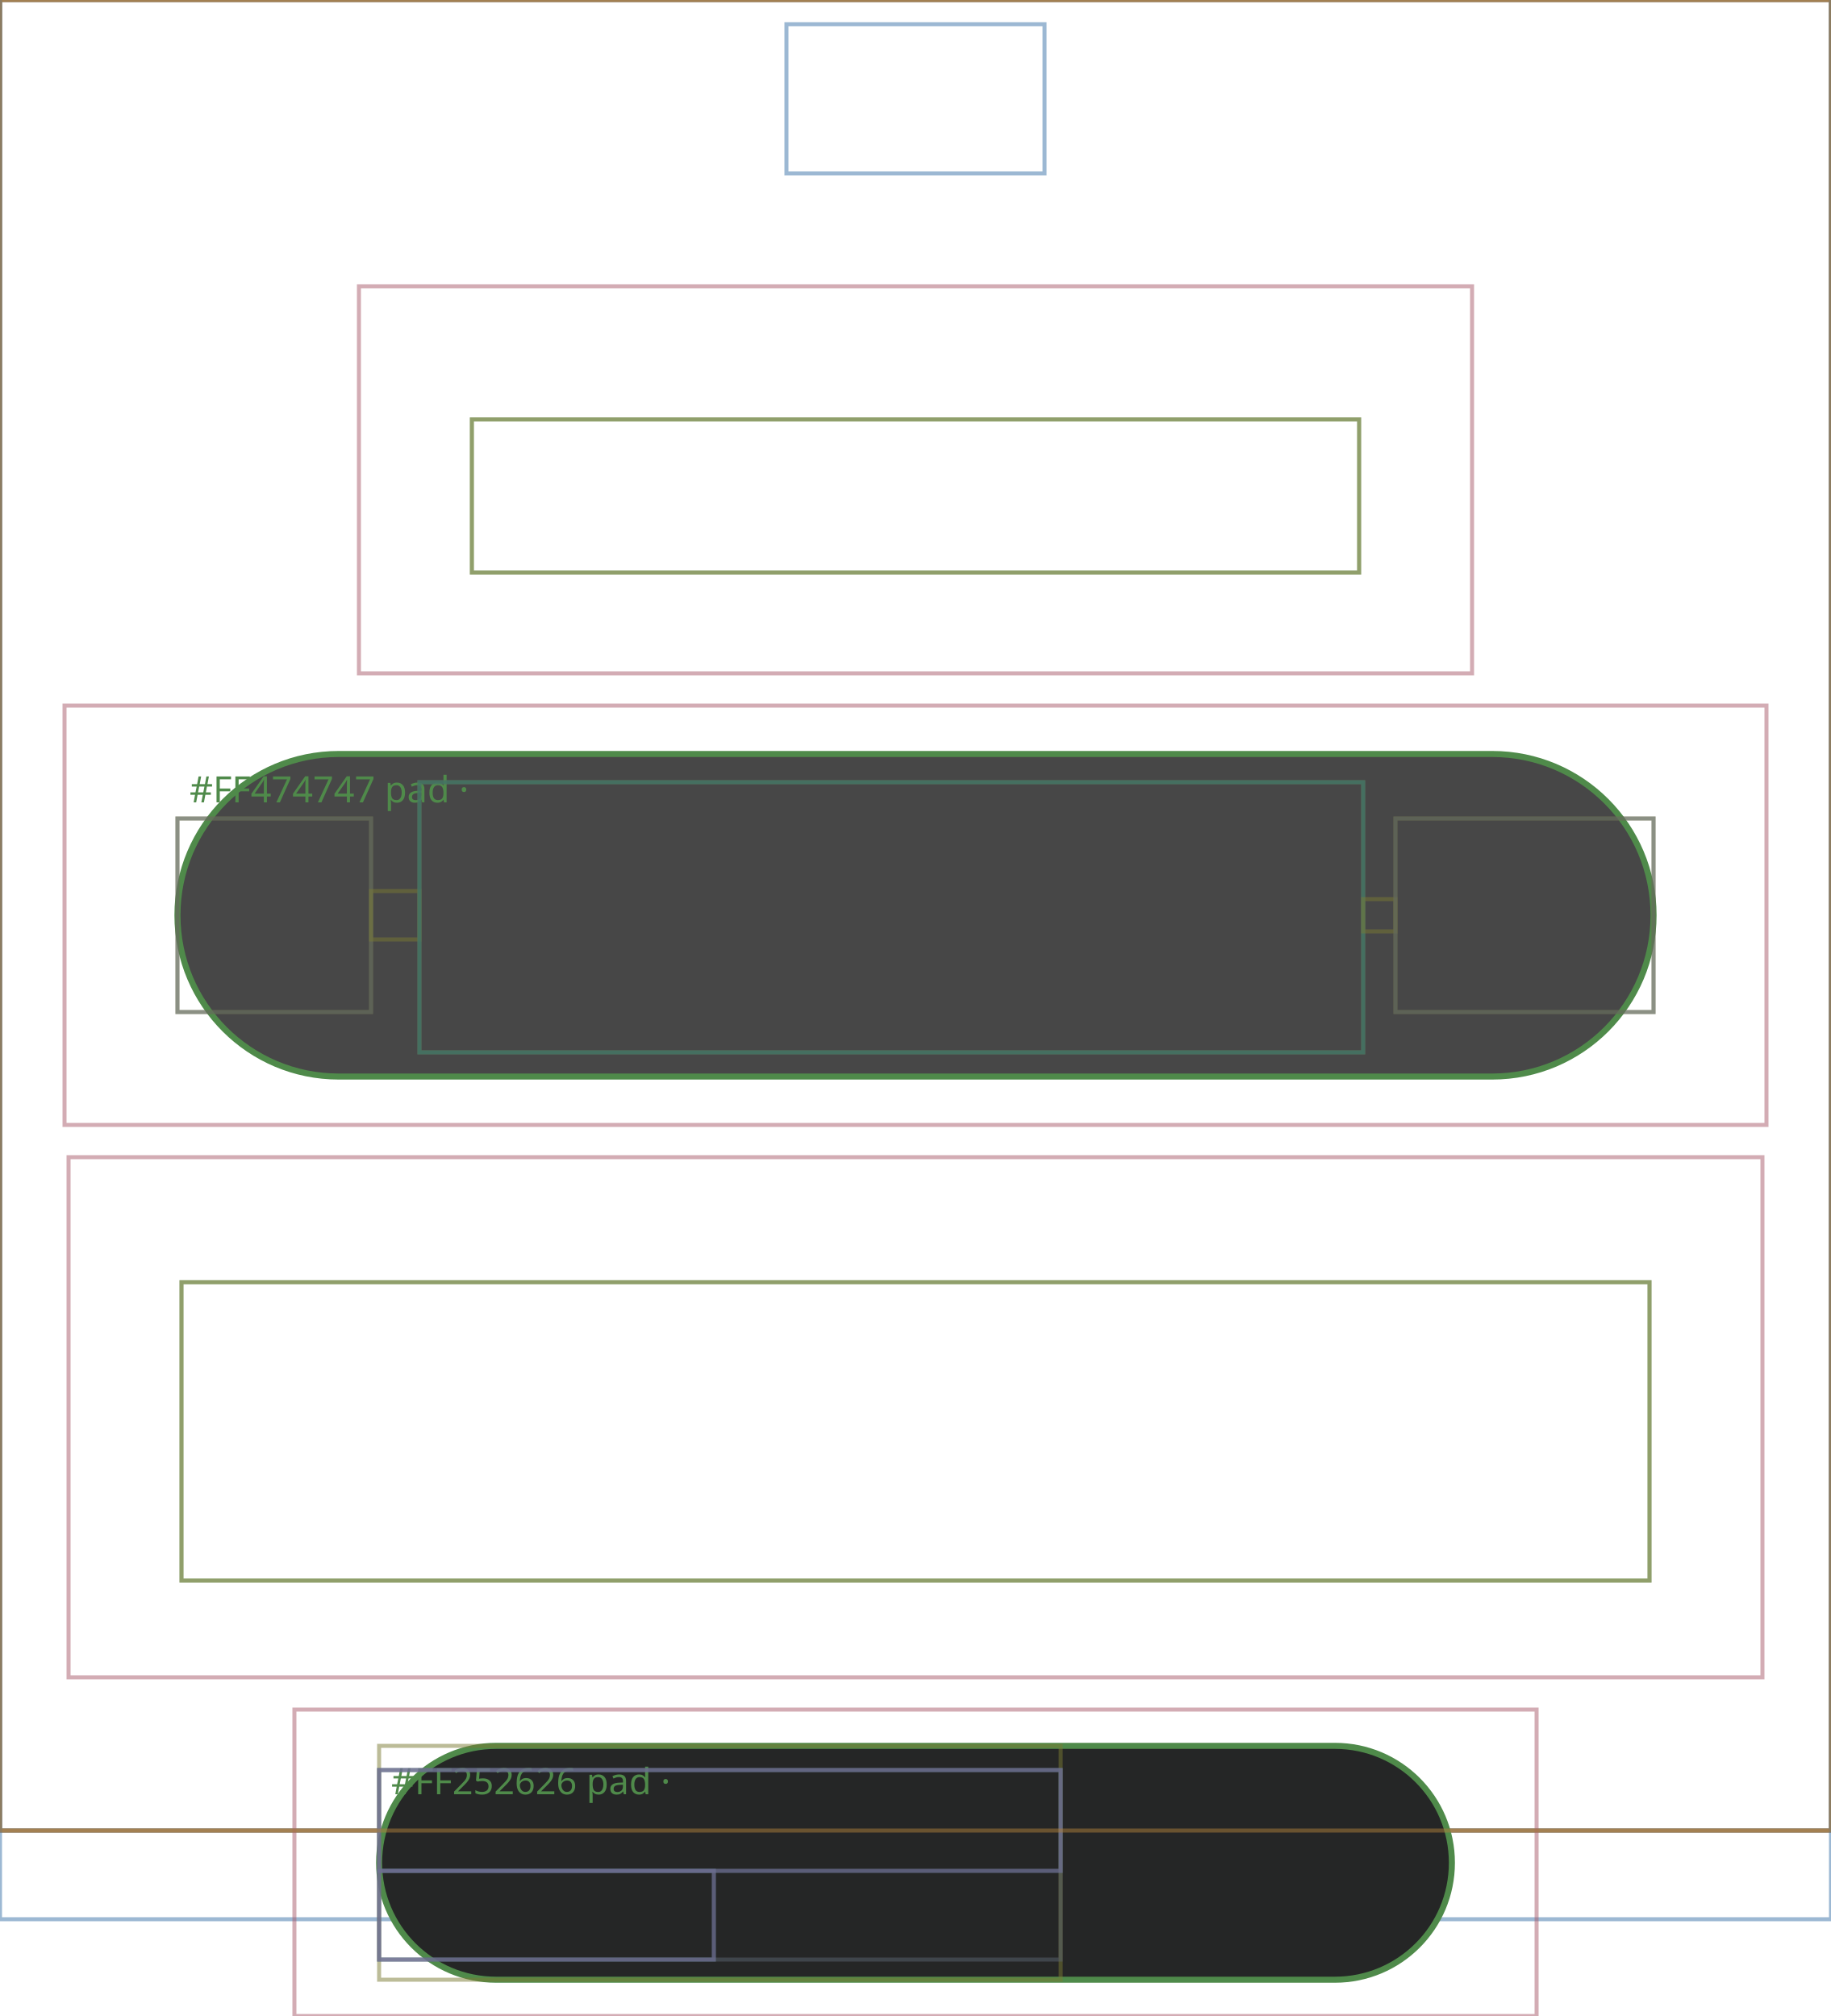
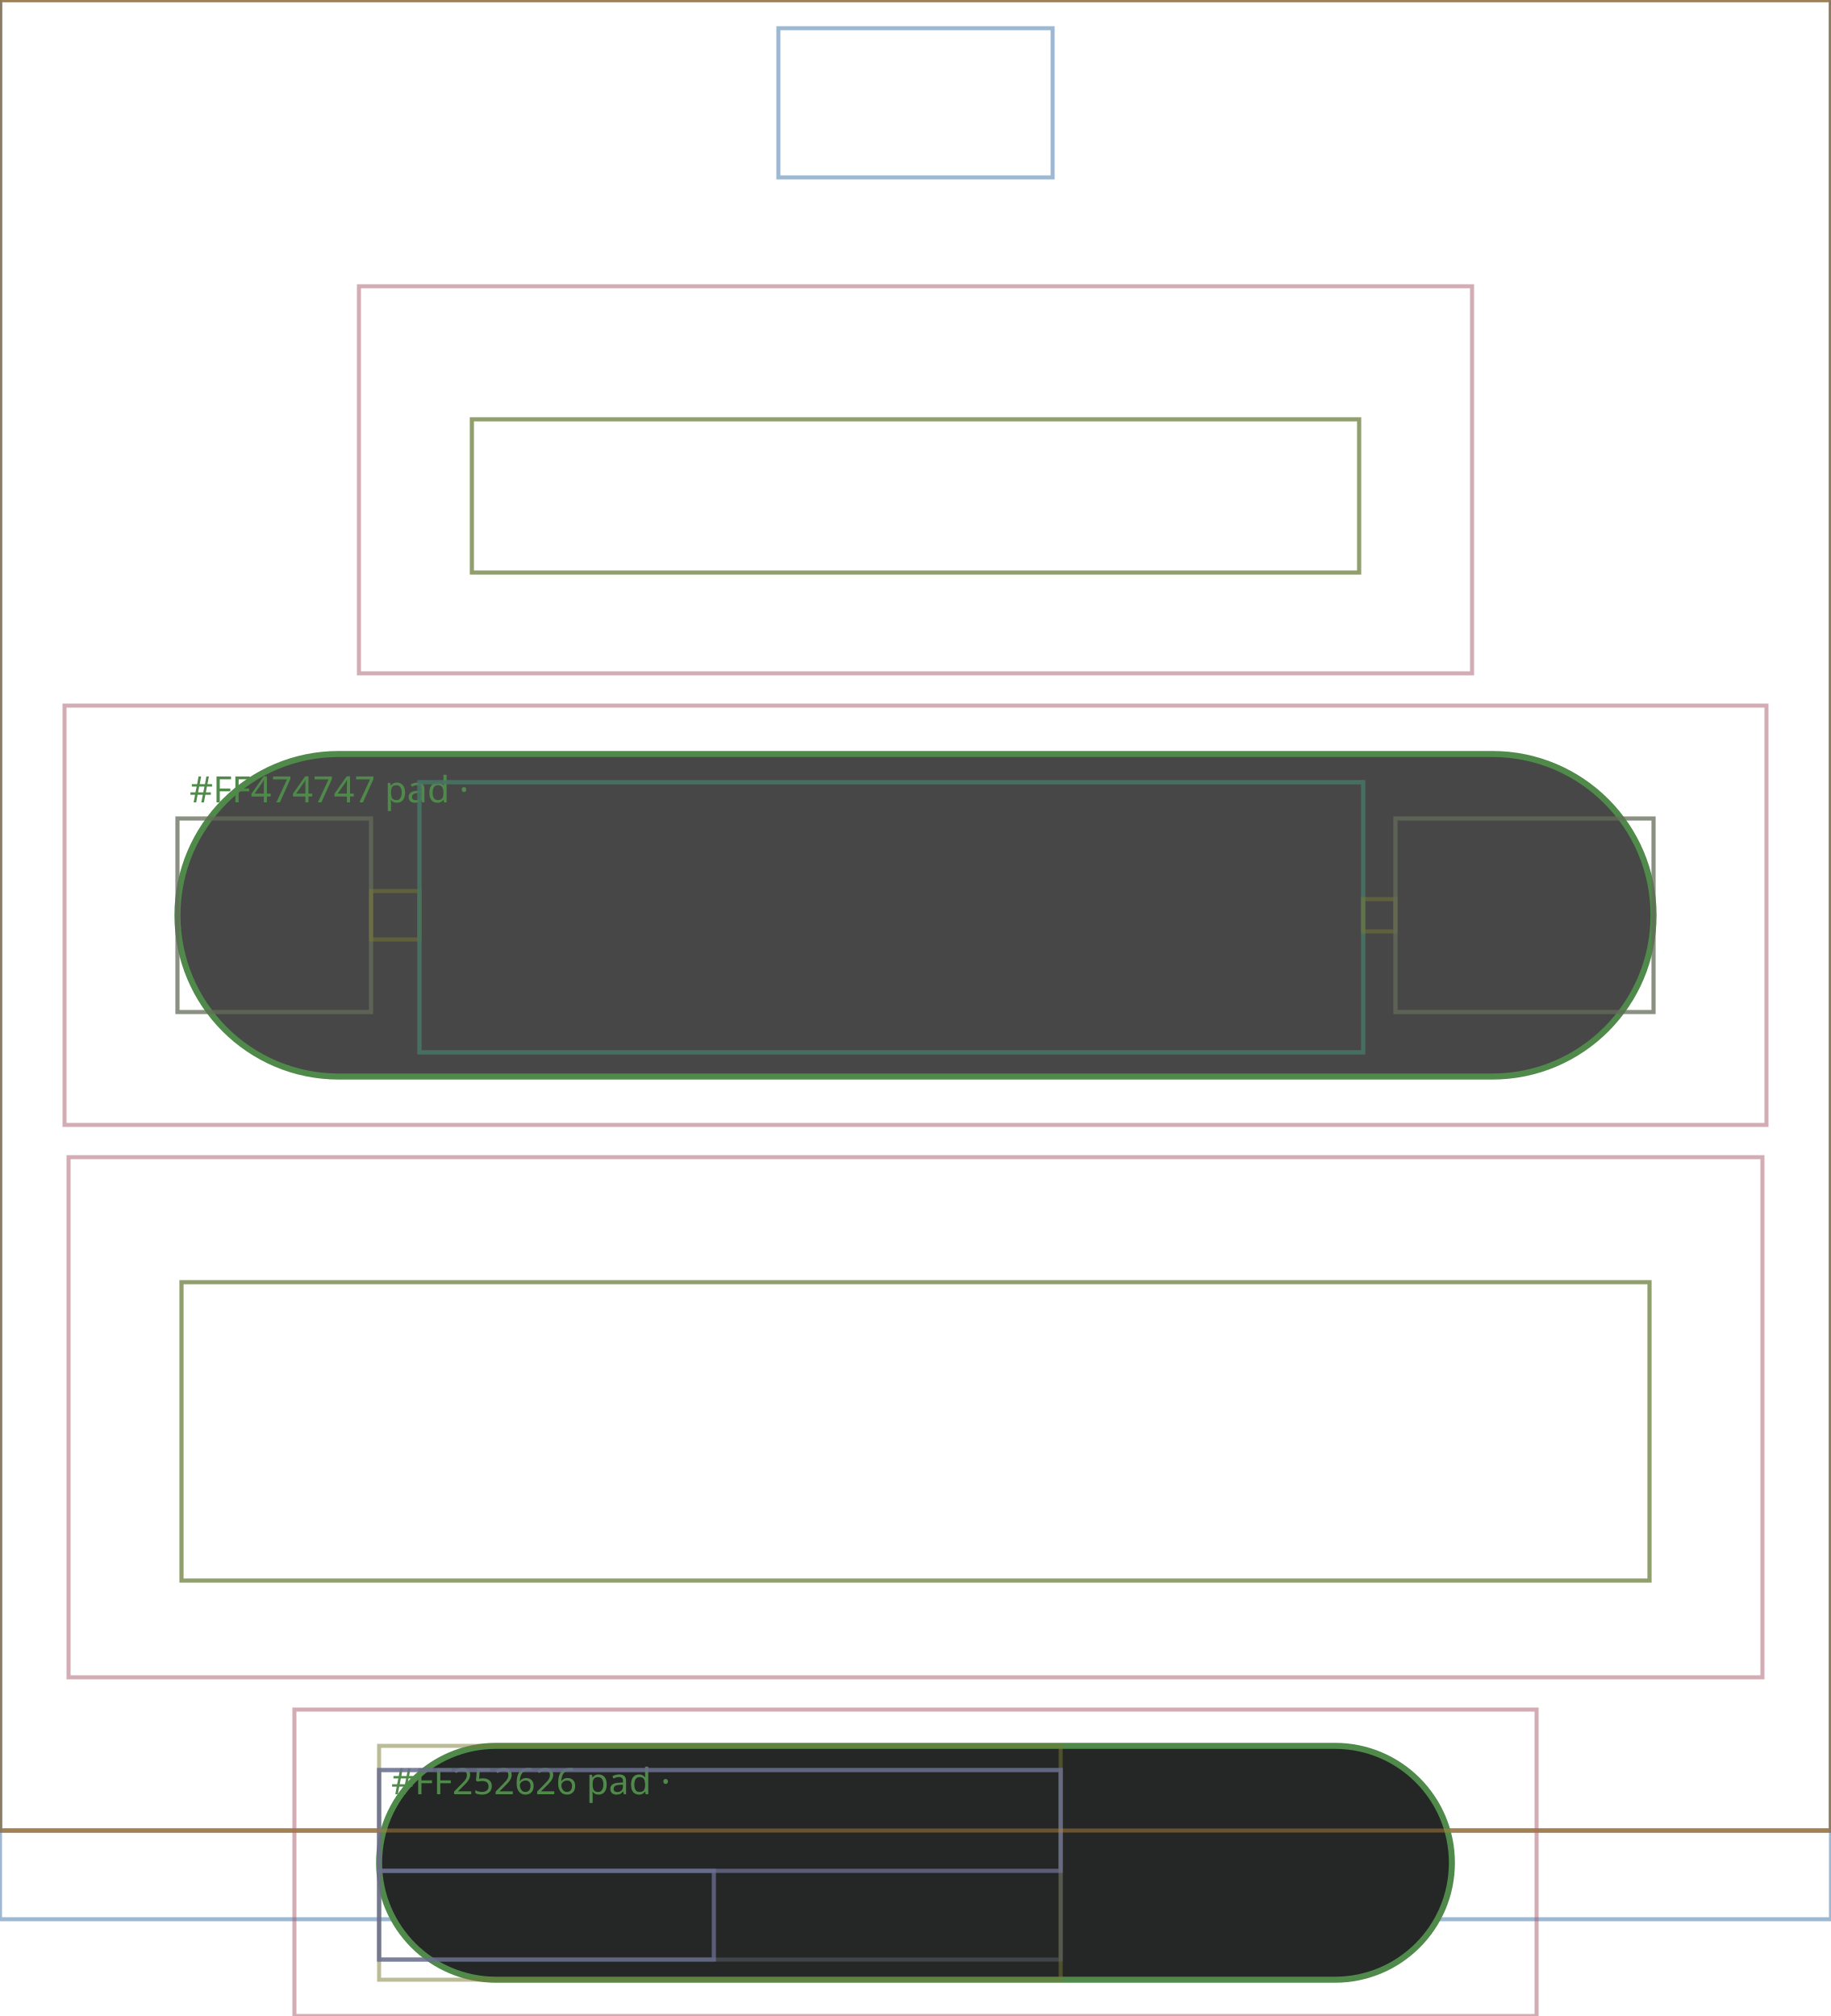
<svg xmlns="http://www.w3.org/2000/svg" viewBox="0 0 454 500" width="454" height="500" role="img" aria-label="Tiles/Shortcut selection layout wireframe">
  <rect width="454" height="500" fill="#ffffff" />
  <g>
    <rect x="0" y="0" width="454" height="454" fill="none" fill-opacity="0" stroke="#5B6470" stroke-width="1" stroke-opacity="0.5" />
  </g>
  <g>
    <rect x="0" y="0" width="454" height="454" fill="none" fill-opacity="0" stroke="#2E7D6B" stroke-width="1" stroke-opacity="0.5" />
  </g>
  <g>
    <rect x="0" y="0" width="454" height="454" fill="none" fill-opacity="0" stroke="#8E6BA8" stroke-width="1" stroke-opacity="0.5" />
  </g>
  <g>
    <rect x="0" y="0" width="454" height="454" fill="none" fill-opacity="0" stroke="#B0813B" stroke-width="1" stroke-opacity="0.5" />
  </g>
  <g>
    <rect x="0" y="-22" width="454" height="498" fill="none" fill-opacity="0" stroke="#3B72A8" stroke-width="1" stroke-opacity="0.5" />
  </g>
  <g>
    <rect x="89" y="71" width="276" height="96" fill="none" fill-opacity="0" stroke="#A85B6B" stroke-width="1" stroke-opacity="0.5" />
  </g>
  <g>
    <rect x="117" y="104" width="220" height="38" fill="none" fill-opacity="0" stroke="#4F8A4A" stroke-width="1" stroke-opacity="0.5" />
  </g>
  <g>
    <rect x="117" y="104" width="220" height="38" fill="none" fill-opacity="0" stroke="#7A7A33" stroke-width="1" stroke-opacity="0.5" />
  </g>
  <g>
    <rect x="16" y="175" width="422" height="104" fill="none" fill-opacity="0" stroke="#A85B6B" stroke-width="1" stroke-opacity="0.5" />
  </g>
  <g>
    <path d="M84,187 H370 A40,40 0 0 1 410,227 V227 A40,40 0 0 1 370,267 H84 A40,40 0 0 1 44,227 V227 A40,40 0 0 1 84,187 Z" fill="#474747" fill-opacity="1" stroke="#4F8A4A" stroke-width="1.5" stroke-opacity="1" />
    <text x="47" y="199" font-family="system-ui, sans-serif" font-size="9" fill="#4F8A4A">#FF474747  pad ·</text>
  </g>
  <g>
    <rect x="44" y="203" width="48" height="48" fill="none" fill-opacity="0" stroke="#7A7A33" stroke-width="1" stroke-opacity="0.5" />
  </g>
  <g>
    <rect x="44" y="203" width="48" height="48" fill="none" fill-opacity="0" stroke="#5B6470" stroke-width="1" stroke-opacity="0.5" />
  </g>
  <g>
    <rect x="92" y="221" width="12" height="12" fill="none" fill-opacity="0" stroke="#7A7A33" stroke-width="1" stroke-opacity="0.5" />
  </g>
  <g>
    <rect x="104" y="194" width="234" height="67" fill="none" fill-opacity="0" stroke="#7A7A33" stroke-width="1" stroke-opacity="0.5" />
  </g>
  <g>
    <rect x="104" y="194" width="234" height="67" fill="none" fill-opacity="0" stroke="#5B6470" stroke-width="1" stroke-opacity="0.5" />
  </g>
  <g>
    <rect x="104" y="194" width="234" height="67" fill="none" fill-opacity="0" stroke="#2E7D6B" stroke-width="1" stroke-opacity="0.5" />
  </g>
  <g>
    <rect x="338" y="223" width="8" height="8" fill="none" fill-opacity="0" stroke="#7A7A33" stroke-width="1" stroke-opacity="0.5" />
  </g>
  <g>
    <rect x="346" y="203" width="64" height="48" fill="none" fill-opacity="0" stroke="#7A7A33" stroke-width="1" stroke-opacity="0.5" />
  </g>
  <g>
    <rect x="346" y="203" width="64" height="48" fill="none" fill-opacity="0" stroke="#5B6470" stroke-width="1" stroke-opacity="0.5" />
  </g>
  <g>
    <rect x="17" y="287" width="420" height="129" fill="none" fill-opacity="0" stroke="#A85B6B" stroke-width="1" stroke-opacity="0.5" />
  </g>
  <g>
    <rect x="45" y="318" width="364" height="74" fill="none" fill-opacity="0" stroke="#4F8A4A" stroke-width="1" stroke-opacity="0.5" />
  </g>
  <g>
    <rect x="45" y="318" width="364" height="74" fill="none" fill-opacity="0" stroke="#7A7A33" stroke-width="1" stroke-opacity="0.5" />
  </g>
  <g>
    <rect x="73" y="424" width="308" height="76" fill="none" fill-opacity="0" stroke="#A85B6B" stroke-width="1" stroke-opacity="0.5" />
  </g>
  <g>
    <path d="M123,433 H331 A29,29 0 0 1 360,462 V462 A29,29 0 0 1 331,491 H123 A29,29 0 0 1 94,462 V462 A29,29 0 0 1 123,433 Z" fill="#252626" fill-opacity="1" stroke="#4F8A4A" stroke-width="1.5" stroke-opacity="1" />
    <text x="97" y="445" font-family="system-ui, sans-serif" font-size="9" fill="#4F8A4A">#FF252626  pad ·</text>
  </g>
  <g>
    <rect x="94" y="433" width="169" height="58" fill="none" fill-opacity="0" stroke="#7A7A33" stroke-width="1" stroke-opacity="0.5" />
  </g>
  <g>
    <rect x="94" y="439" width="169" height="47" fill="none" fill-opacity="0" stroke="#5B6470" stroke-width="1" stroke-opacity="0.5" />
  </g>
  <g>
    <rect x="94" y="439" width="169" height="25" fill="none" fill-opacity="0" stroke="#2E7D6B" stroke-width="1" stroke-opacity="0.5" />
  </g>
  <g>
    <rect x="94" y="439" width="169" height="25" fill="none" fill-opacity="0" stroke="#8E6BA8" stroke-width="1" stroke-opacity="0.5" />
  </g>
  <g>
    <rect x="94" y="464" width="83" height="22" fill="none" fill-opacity="0" stroke="#2E7D6B" stroke-width="1" stroke-opacity="0.5" />
  </g>
  <g>
    <rect x="94" y="464" width="83" height="22" fill="none" fill-opacity="0" stroke="#8E6BA8" stroke-width="1" stroke-opacity="0.5" />
  </g>
  <g>
    <rect x="0" y="0" width="454" height="454" fill="none" fill-opacity="0" stroke="#B0813B" stroke-width="1" stroke-opacity="0.5" />
  </g>
  <g>
-     <rect x="195" y="6" width="64" height="37" fill="none" fill-opacity="0" stroke="#3B72A8" stroke-width="1" stroke-opacity="0.5" />
+     <rect x="193" y="7" width="68" height="37" fill="none" fill-opacity="0" stroke="#3B72A8" stroke-width="1" stroke-opacity="0.5" />
  </g>
</svg>
